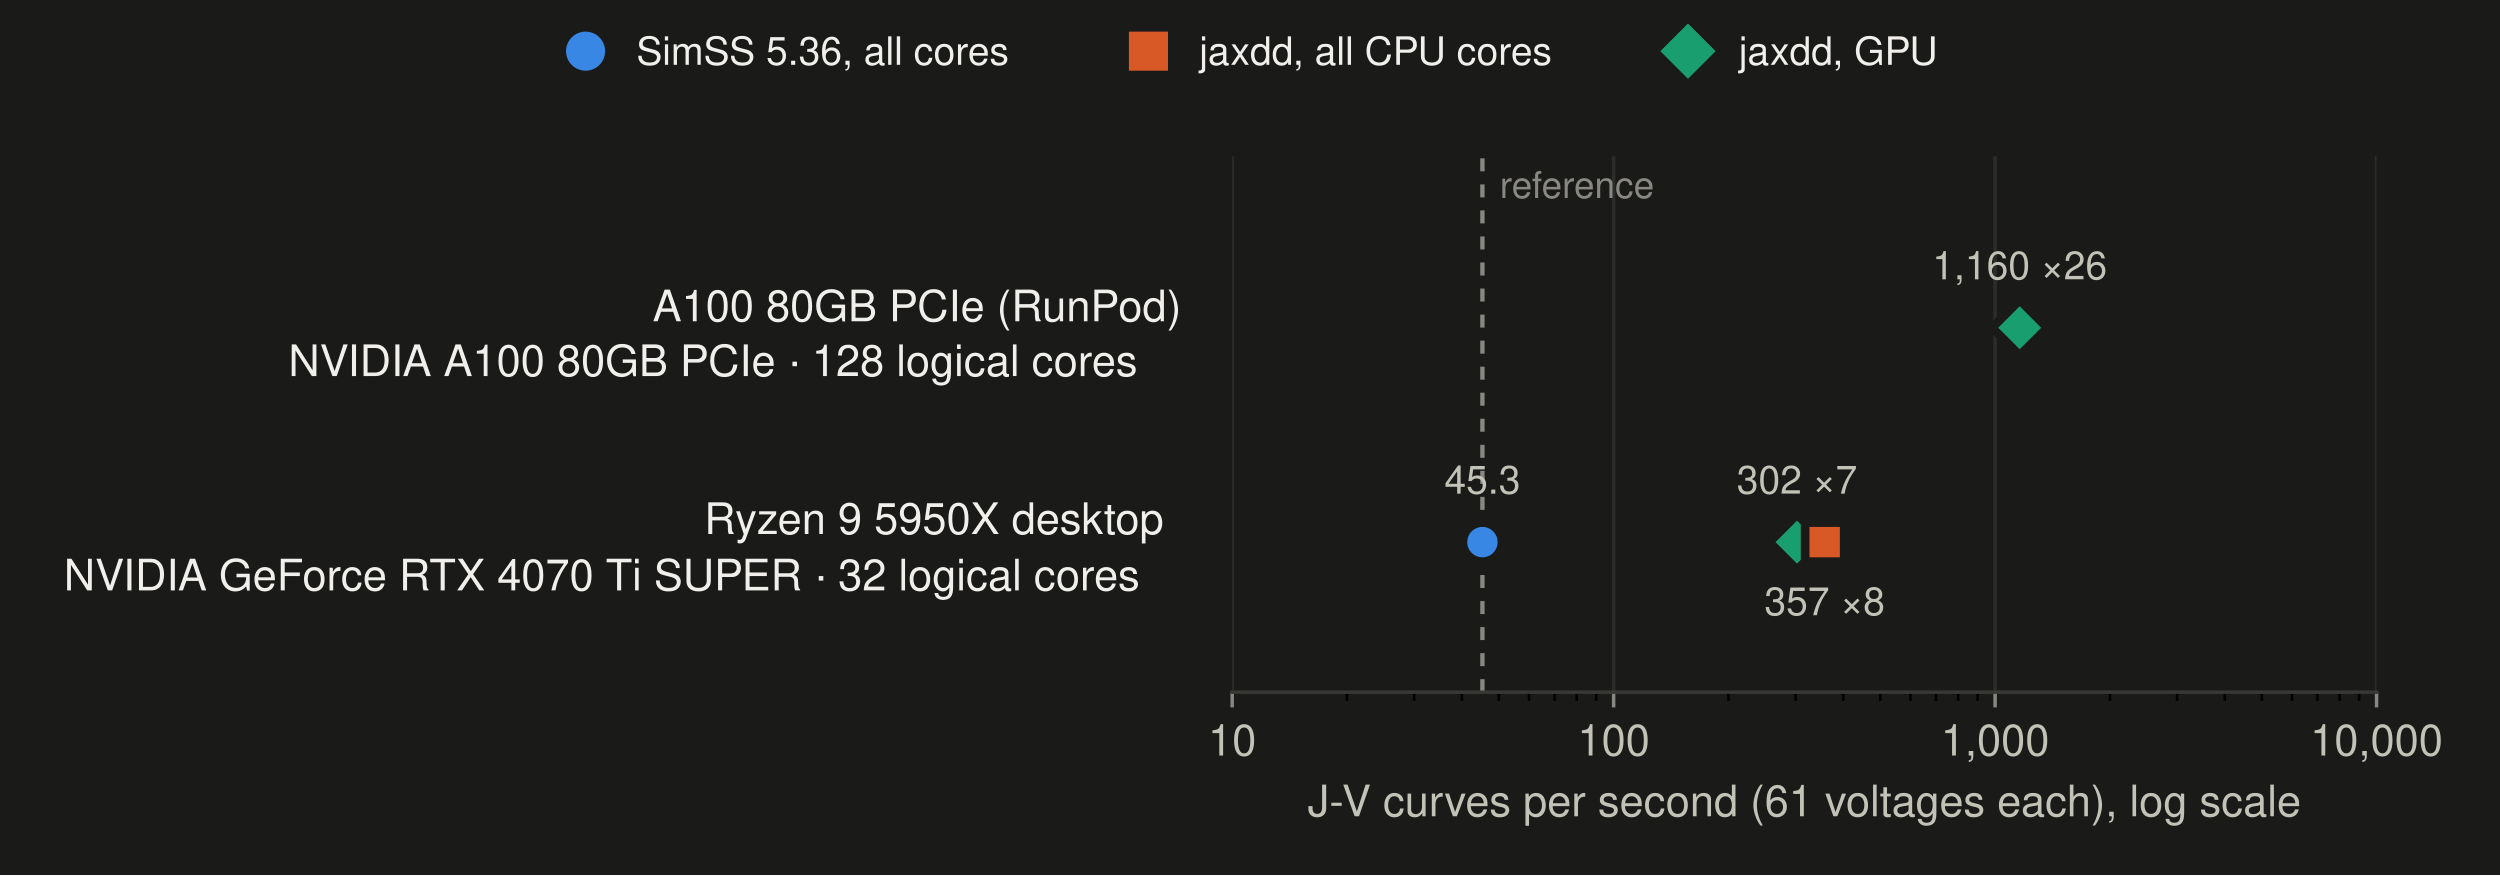
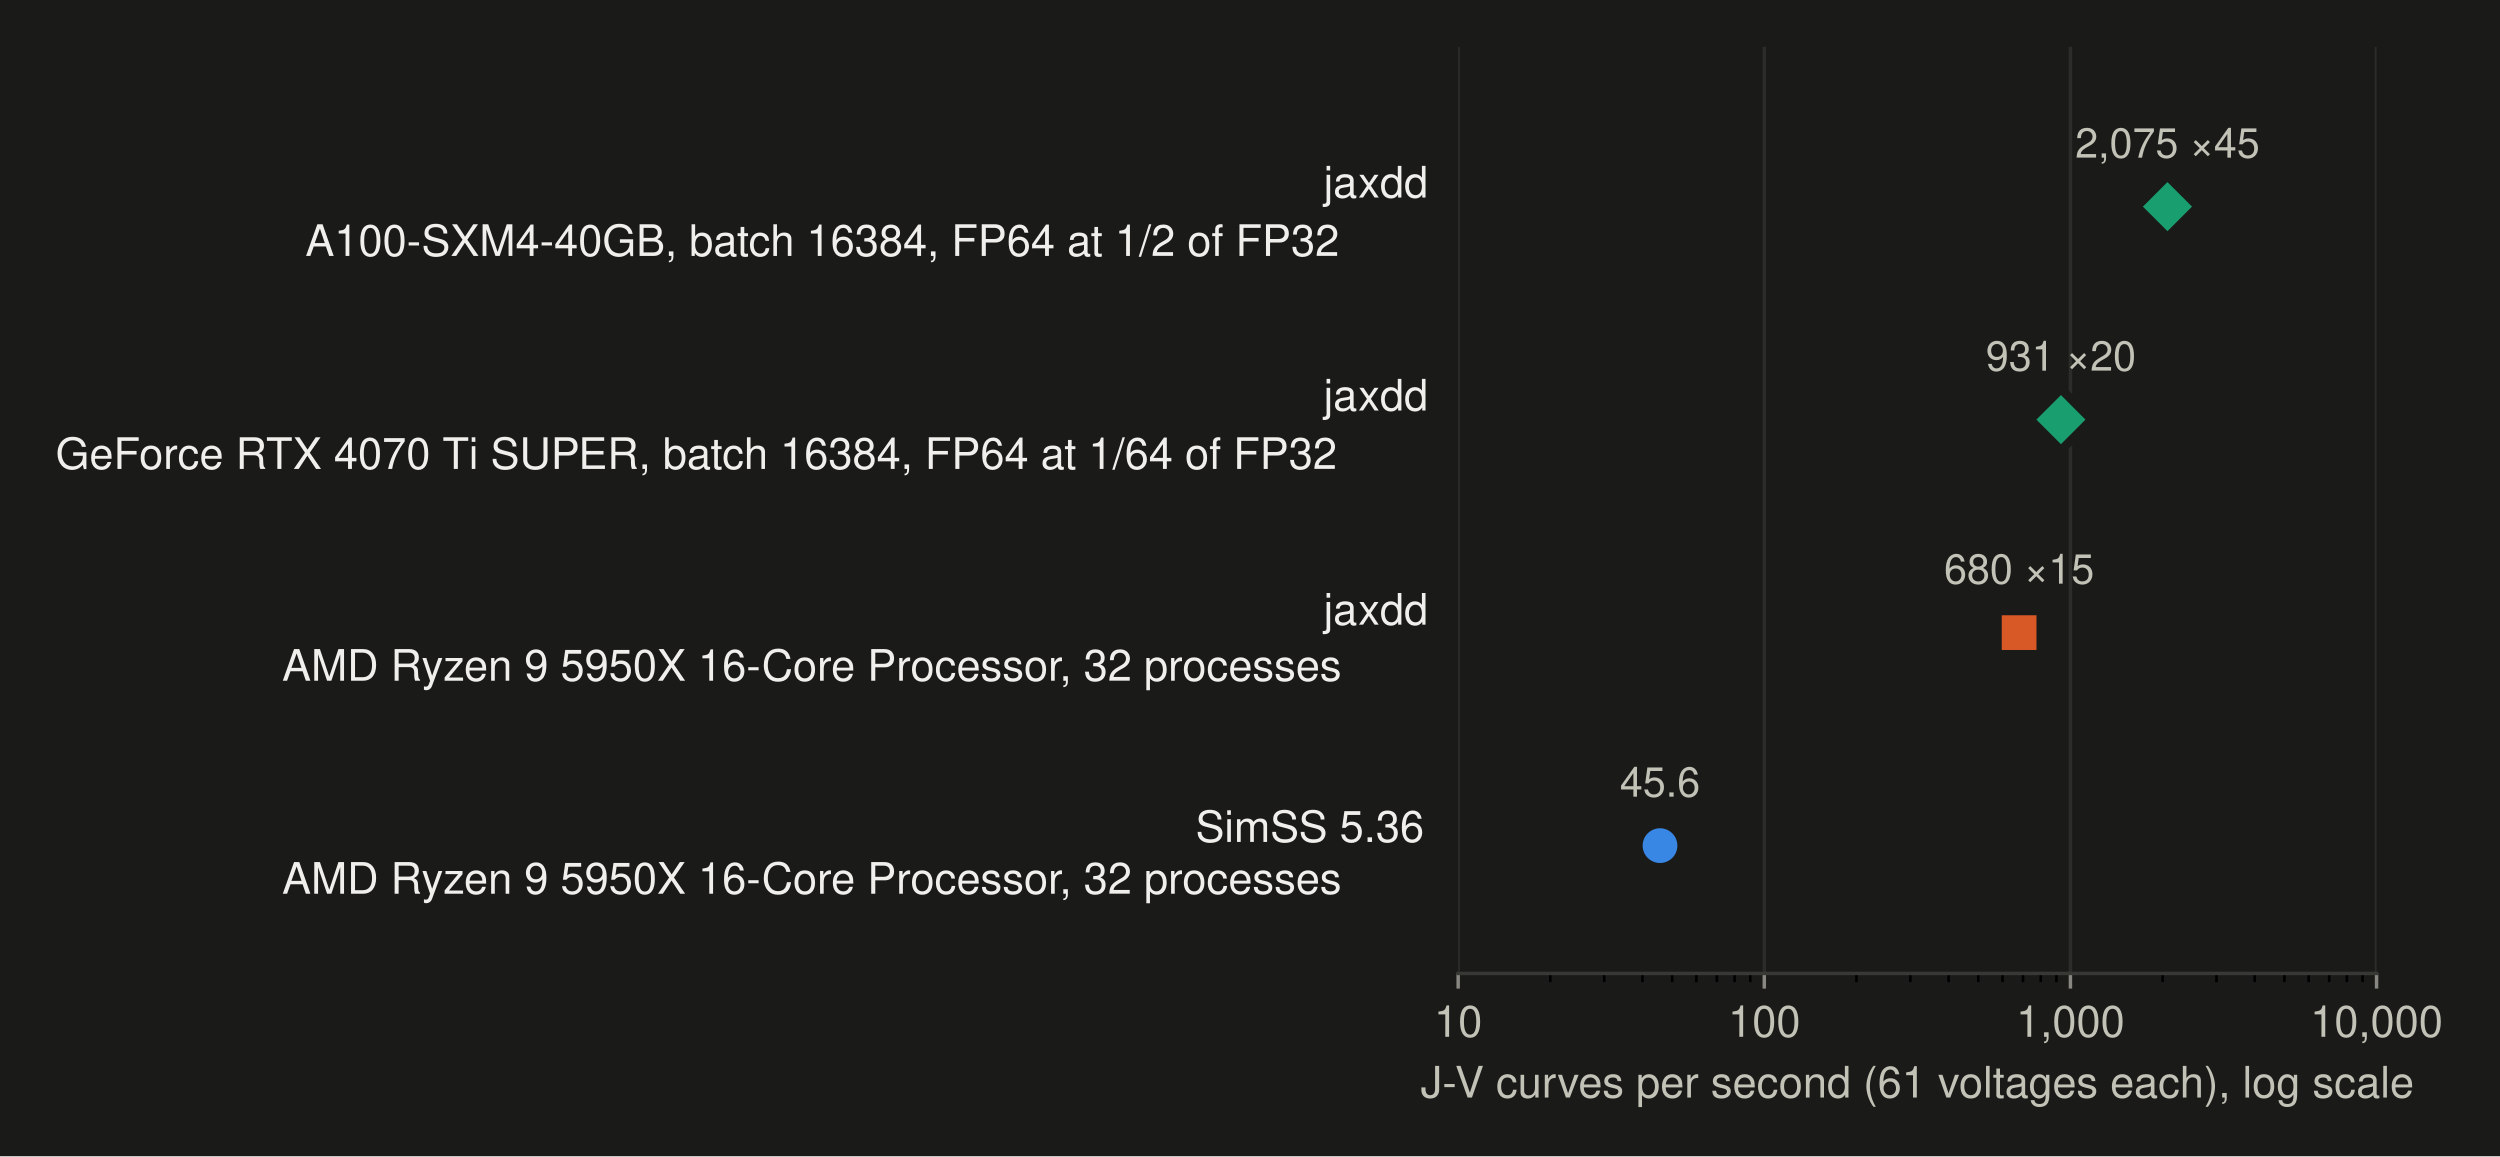
- <svg xmlns="http://www.w3.org/2000/svg" xmlns:xlink="http://www.w3.org/1999/xlink" width="576pt" height="201.6pt" viewBox="0 0 576 201.6" version="1.1">
+ <svg xmlns="http://www.w3.org/2000/svg" xmlns:xlink="http://www.w3.org/1999/xlink" width="576pt" height="266.4pt" viewBox="0 0 576 266.4" version="1.1">
  <defs>
    <style type="text/css">*{stroke-linejoin: round; stroke-linecap: butt}</style>
  </defs>
  <g id="figure_1">
    <g id="patch_1">
-       <path d="M 0 201.6  L 576 201.6  L 576 0  L 0 0  z " style="fill: #1a1a19" />
+       <path d="M 0 266.4  L 576 266.4  L 576 0  L 0 0  z " style="fill: #1a1a19" />
    </g>
    <g id="axes_1">
      <g id="patch_2">
-         <path d="M 283.895 159.478  L 547.56 159.478  L 547.56 36  L 283.895 36  z " style="fill: #1a1a19" />
+         <path d="M 335.96 224.278  L 547.56 224.278  L 547.56 10.8  L 335.96 10.8  z " style="fill: #1a1a19" />
      </g>
      <g id="matplotlib.axis_1">
        <g id="xtick_1">
          <g id="line2d_1">
-             <path d="M 283.895 159.478  L 283.895 36  " clip-path="url(#p96759f3a53)" style="fill: none; stroke: #2c2c2a; stroke-width: 0.8; stroke-linecap: square" />
+             <path d="M 335.96 224.278  L 335.96 10.8  " clip-path="url(#p6728671cbc)" style="fill: none; stroke: #2c2c2a; stroke-width: 0.8; stroke-linecap: square" />
          </g>
          <g id="line2d_2">
            <defs>
-               <path id="m032d11d12a" d="M 0 0  L 0 3.5  " style="stroke: #898781; stroke-width: 0.8" />
+               <path id="meb529c5300" d="M 0 0  L 0 3.5  " style="stroke: #898781; stroke-width: 0.8" />
            </defs>
            <g>
-               <use xlink:href="#m032d11d12a" x="283.895" y="159.478" style="fill: #898781; stroke: #898781; stroke-width: 0.8" />
+               <use xlink:href="#meb529c5300" x="335.96" y="224.278" style="fill: #898781; stroke: #898781; stroke-width: 0.8" />
            </g>
          </g>
          <g id="text_1">
-             <text style="font-size: 10px; font-family: 'Segoe UI', 'Helvetica', 'Arial', 'DejaVu Sans', sans-serif; text-anchor: middle; fill: #c3c2b7" x="283.895" y="174.075" transform="rotate(-0 283.895 174.0753)">10</text>
+             <text style="font-size: 10px; font-family: 'Segoe UI', 'Helvetica', 'Arial', 'DejaVu Sans', sans-serif; text-anchor: middle; fill: #c3c2b7" x="335.96" y="238.875" transform="rotate(-0 335.96 238.8753)">10</text>
          </g>
        </g>
        <g id="xtick_2">
          <g id="line2d_3">
-             <path d="M 371.783 159.478  L 371.783 36  " clip-path="url(#p96759f3a53)" style="fill: none; stroke: #2c2c2a; stroke-width: 0.8; stroke-linecap: square" />
+             <path d="M 406.493 224.278  L 406.493 10.8  " clip-path="url(#p6728671cbc)" style="fill: none; stroke: #2c2c2a; stroke-width: 0.8; stroke-linecap: square" />
          </g>
          <g id="line2d_4">
            <g>
-               <use xlink:href="#m032d11d12a" x="371.783" y="159.478" style="fill: #898781; stroke: #898781; stroke-width: 0.8" />
+               <use xlink:href="#meb529c5300" x="406.493" y="224.278" style="fill: #898781; stroke: #898781; stroke-width: 0.8" />
            </g>
          </g>
          <g id="text_2">
-             <text style="font-size: 10px; font-family: 'Segoe UI', 'Helvetica', 'Arial', 'DejaVu Sans', sans-serif; text-anchor: middle; fill: #c3c2b7" x="371.783" y="174.075" transform="rotate(-0 371.7833 174.0753)">100</text>
+             <text style="font-size: 10px; font-family: 'Segoe UI', 'Helvetica', 'Arial', 'DejaVu Sans', sans-serif; text-anchor: middle; fill: #c3c2b7" x="406.493" y="238.875" transform="rotate(-0 406.4933 238.8753)">100</text>
          </g>
        </g>
        <g id="xtick_3">
          <g id="line2d_5">
-             <path d="M 459.672 159.478  L 459.672 36  " clip-path="url(#p96759f3a53)" style="fill: none; stroke: #2c2c2a; stroke-width: 0.8; stroke-linecap: square" />
+             <path d="M 477.027 224.278  L 477.027 10.8  " clip-path="url(#p6728671cbc)" style="fill: none; stroke: #2c2c2a; stroke-width: 0.8; stroke-linecap: square" />
          </g>
          <g id="line2d_6">
            <g>
-               <use xlink:href="#m032d11d12a" x="459.672" y="159.478" style="fill: #898781; stroke: #898781; stroke-width: 0.8" />
+               <use xlink:href="#meb529c5300" x="477.027" y="224.278" style="fill: #898781; stroke: #898781; stroke-width: 0.8" />
            </g>
          </g>
          <g id="text_3">
-             <text style="font-size: 10px; font-family: 'Segoe UI', 'Helvetica', 'Arial', 'DejaVu Sans', sans-serif; text-anchor: middle; fill: #c3c2b7" x="459.672" y="174.075" transform="rotate(-0 459.6717 174.0753)">1,000</text>
+             <text style="font-size: 10px; font-family: 'Segoe UI', 'Helvetica', 'Arial', 'DejaVu Sans', sans-serif; text-anchor: middle; fill: #c3c2b7" x="477.027" y="238.875" transform="rotate(-0 477.0267 238.8753)">1,000</text>
          </g>
        </g>
        <g id="xtick_4">
          <g id="line2d_7">
-             <path d="M 547.56 159.478  L 547.56 36  " clip-path="url(#p96759f3a53)" style="fill: none; stroke: #2c2c2a; stroke-width: 0.8; stroke-linecap: square" />
+             <path d="M 547.56 224.278  L 547.56 10.8  " clip-path="url(#p6728671cbc)" style="fill: none; stroke: #2c2c2a; stroke-width: 0.8; stroke-linecap: square" />
          </g>
          <g id="line2d_8">
            <g>
-               <use xlink:href="#m032d11d12a" x="547.56" y="159.478" style="fill: #898781; stroke: #898781; stroke-width: 0.8" />
+               <use xlink:href="#meb529c5300" x="547.56" y="224.278" style="fill: #898781; stroke: #898781; stroke-width: 0.8" />
            </g>
          </g>
          <g id="text_4">
-             <text style="font-size: 10px; font-family: 'Segoe UI', 'Helvetica', 'Arial', 'DejaVu Sans', sans-serif; text-anchor: middle; fill: #c3c2b7" x="547.56" y="174.075" transform="rotate(-0 547.56 174.0753)">10,000</text>
+             <text style="font-size: 10px; font-family: 'Segoe UI', 'Helvetica', 'Arial', 'DejaVu Sans', sans-serif; text-anchor: middle; fill: #c3c2b7" x="547.56" y="238.875" transform="rotate(-0 547.56 238.8753)">10,000</text>
          </g>
        </g>
        <g id="xtick_5">
          <g id="line2d_9">
            <defs>
-               <path id="me6612e16ad" d="M 0 0  L 0 2  " style="stroke: #000000; stroke-width: 0.6" />
+               <path id="maa4a057eea" d="M 0 0  L 0 2  " style="stroke: #000000; stroke-width: 0.6" />
            </defs>
            <g>
-               <use xlink:href="#me6612e16ad" x="310.352" y="159.478" style="stroke: #000000; stroke-width: 0.6" />
+               <use xlink:href="#maa4a057eea" x="357.193" y="224.278" style="stroke: #000000; stroke-width: 0.6" />
            </g>
          </g>
        </g>
        <g id="xtick_6">
          <g id="line2d_10">
            <g>
-               <use xlink:href="#me6612e16ad" x="325.828" y="159.478" style="stroke: #000000; stroke-width: 0.6" />
+               <use xlink:href="#maa4a057eea" x="369.613" y="224.278" style="stroke: #000000; stroke-width: 0.6" />
            </g>
          </g>
        </g>
        <g id="xtick_7">
          <g id="line2d_11">
            <g>
-               <use xlink:href="#me6612e16ad" x="336.809" y="159.478" style="stroke: #000000; stroke-width: 0.6" />
+               <use xlink:href="#maa4a057eea" x="378.425" y="224.278" style="stroke: #000000; stroke-width: 0.6" />
            </g>
          </g>
        </g>
        <g id="xtick_8">
          <g id="line2d_12">
            <g>
-               <use xlink:href="#me6612e16ad" x="345.326" y="159.478" style="stroke: #000000; stroke-width: 0.6" />
+               <use xlink:href="#maa4a057eea" x="385.261" y="224.278" style="stroke: #000000; stroke-width: 0.6" />
            </g>
          </g>
        </g>
        <g id="xtick_9">
          <g id="line2d_13">
            <g>
-               <use xlink:href="#me6612e16ad" x="352.285" y="159.478" style="stroke: #000000; stroke-width: 0.6" />
+               <use xlink:href="#maa4a057eea" x="390.846" y="224.278" style="stroke: #000000; stroke-width: 0.6" />
            </g>
          </g>
        </g>
        <g id="xtick_10">
          <g id="line2d_14">
            <g>
-               <use xlink:href="#me6612e16ad" x="358.169" y="159.478" style="stroke: #000000; stroke-width: 0.6" />
+               <use xlink:href="#maa4a057eea" x="395.568" y="224.278" style="stroke: #000000; stroke-width: 0.6" />
            </g>
          </g>
        </g>
        <g id="xtick_11">
          <g id="line2d_15">
            <g>
-               <use xlink:href="#me6612e16ad" x="363.266" y="159.478" style="stroke: #000000; stroke-width: 0.6" />
+               <use xlink:href="#maa4a057eea" x="399.658" y="224.278" style="stroke: #000000; stroke-width: 0.6" />
            </g>
          </g>
        </g>
        <g id="xtick_12">
          <g id="line2d_16">
            <g>
-               <use xlink:href="#me6612e16ad" x="367.762" y="159.478" style="stroke: #000000; stroke-width: 0.6" />
+               <use xlink:href="#maa4a057eea" x="403.266" y="224.278" style="stroke: #000000; stroke-width: 0.6" />
            </g>
          </g>
        </g>
        <g id="xtick_13">
          <g id="line2d_17">
            <g>
-               <use xlink:href="#me6612e16ad" x="398.24" y="159.478" style="stroke: #000000; stroke-width: 0.6" />
+               <use xlink:href="#maa4a057eea" x="427.726" y="224.278" style="stroke: #000000; stroke-width: 0.6" />
            </g>
          </g>
        </g>
        <g id="xtick_14">
          <g id="line2d_18">
            <g>
-               <use xlink:href="#me6612e16ad" x="413.717" y="159.478" style="stroke: #000000; stroke-width: 0.6" />
+               <use xlink:href="#maa4a057eea" x="440.146" y="224.278" style="stroke: #000000; stroke-width: 0.6" />
            </g>
          </g>
        </g>
        <g id="xtick_15">
          <g id="line2d_19">
            <g>
-               <use xlink:href="#me6612e16ad" x="424.697" y="159.478" style="stroke: #000000; stroke-width: 0.6" />
+               <use xlink:href="#maa4a057eea" x="448.959" y="224.278" style="stroke: #000000; stroke-width: 0.6" />
            </g>
          </g>
        </g>
        <g id="xtick_16">
          <g id="line2d_20">
            <g>
-               <use xlink:href="#me6612e16ad" x="433.215" y="159.478" style="stroke: #000000; stroke-width: 0.6" />
+               <use xlink:href="#maa4a057eea" x="455.794" y="224.278" style="stroke: #000000; stroke-width: 0.6" />
            </g>
          </g>
        </g>
        <g id="xtick_17">
          <g id="line2d_21">
            <g>
-               <use xlink:href="#me6612e16ad" x="440.174" y="159.478" style="stroke: #000000; stroke-width: 0.6" />
+               <use xlink:href="#maa4a057eea" x="461.379" y="224.278" style="stroke: #000000; stroke-width: 0.6" />
            </g>
          </g>
        </g>
        <g id="xtick_18">
          <g id="line2d_22">
            <g>
-               <use xlink:href="#me6612e16ad" x="446.058" y="159.478" style="stroke: #000000; stroke-width: 0.6" />
+               <use xlink:href="#maa4a057eea" x="466.101" y="224.278" style="stroke: #000000; stroke-width: 0.6" />
            </g>
          </g>
        </g>
        <g id="xtick_19">
          <g id="line2d_23">
            <g>
-               <use xlink:href="#me6612e16ad" x="451.154" y="159.478" style="stroke: #000000; stroke-width: 0.6" />
+               <use xlink:href="#maa4a057eea" x="470.191" y="224.278" style="stroke: #000000; stroke-width: 0.6" />
            </g>
          </g>
        </g>
        <g id="xtick_20">
          <g id="line2d_24">
            <g>
-               <use xlink:href="#me6612e16ad" x="455.65" y="159.478" style="stroke: #000000; stroke-width: 0.6" />
+               <use xlink:href="#maa4a057eea" x="473.799" y="224.278" style="stroke: #000000; stroke-width: 0.6" />
            </g>
          </g>
        </g>
        <g id="xtick_21">
          <g id="line2d_25">
            <g>
-               <use xlink:href="#me6612e16ad" x="486.129" y="159.478" style="stroke: #000000; stroke-width: 0.6" />
+               <use xlink:href="#maa4a057eea" x="498.259" y="224.278" style="stroke: #000000; stroke-width: 0.6" />
            </g>
          </g>
        </g>
        <g id="xtick_22">
          <g id="line2d_26">
            <g>
-               <use xlink:href="#me6612e16ad" x="501.605" y="159.478" style="stroke: #000000; stroke-width: 0.6" />
+               <use xlink:href="#maa4a057eea" x="510.68" y="224.278" style="stroke: #000000; stroke-width: 0.6" />
            </g>
          </g>
        </g>
        <g id="xtick_23">
          <g id="line2d_27">
            <g>
-               <use xlink:href="#me6612e16ad" x="512.586" y="159.478" style="stroke: #000000; stroke-width: 0.6" />
+               <use xlink:href="#maa4a057eea" x="519.492" y="224.278" style="stroke: #000000; stroke-width: 0.6" />
            </g>
          </g>
        </g>
        <g id="xtick_24">
          <g id="line2d_28">
            <g>
-               <use xlink:href="#me6612e16ad" x="521.103" y="159.478" style="stroke: #000000; stroke-width: 0.6" />
+               <use xlink:href="#maa4a057eea" x="526.327" y="224.278" style="stroke: #000000; stroke-width: 0.6" />
            </g>
          </g>
        </g>
        <g id="xtick_25">
          <g id="line2d_29">
            <g>
-               <use xlink:href="#me6612e16ad" x="528.062" y="159.478" style="stroke: #000000; stroke-width: 0.6" />
+               <use xlink:href="#maa4a057eea" x="531.912" y="224.278" style="stroke: #000000; stroke-width: 0.6" />
            </g>
          </g>
        </g>
        <g id="xtick_26">
          <g id="line2d_30">
            <g>
-               <use xlink:href="#me6612e16ad" x="533.946" y="159.478" style="stroke: #000000; stroke-width: 0.6" />
+               <use xlink:href="#maa4a057eea" x="536.634" y="224.278" style="stroke: #000000; stroke-width: 0.6" />
            </g>
          </g>
        </g>
        <g id="xtick_27">
          <g id="line2d_31">
            <g>
-               <use xlink:href="#me6612e16ad" x="539.043" y="159.478" style="stroke: #000000; stroke-width: 0.6" />
+               <use xlink:href="#maa4a057eea" x="540.725" y="224.278" style="stroke: #000000; stroke-width: 0.6" />
            </g>
          </g>
        </g>
        <g id="xtick_28">
          <g id="line2d_32">
            <g>
-               <use xlink:href="#me6612e16ad" x="543.538" y="159.478" style="stroke: #000000; stroke-width: 0.6" />
+               <use xlink:href="#maa4a057eea" x="544.333" y="224.278" style="stroke: #000000; stroke-width: 0.6" />
            </g>
          </g>
        </g>
        <g id="text_5">
-           <text style="font-size: 10px; font-family: 'Segoe UI', 'Helvetica', 'Arial', 'DejaVu Sans', sans-serif; text-anchor: middle; fill: #c3c2b7" x="415.728" y="188.076" transform="rotate(-0 415.7275 188.0761)">J-V curves per second (61 voltages each), log scale</text>
+           <text style="font-size: 10px; font-family: 'Segoe UI', 'Helvetica', 'Arial', 'DejaVu Sans', sans-serif; text-anchor: middle; fill: #c3c2b7" x="441.76" y="252.876" transform="rotate(-0 441.76 252.8761)">J-V curves per second (61 voltages each), log scale</text>
        </g>
      </g>
      <g id="matplotlib.axis_2">
        <g id="ytick_1">
          <g id="line2d_33" />
          <g id="text_6">
-             <text style="font-size: 10px; font-family: 'Segoe UI', 'Helvetica', 'Arial', 'DejaVu Sans', sans-serif; fill: #f0efec" transform="translate(162.2497 123.0336)">Ryzen 9 5950X desktop</text>
-             <text style="font-size: 10px; font-family: 'Segoe UI', 'Helvetica', 'Arial', 'DejaVu Sans', sans-serif; fill: #f0efec" transform="translate(14.69969 136.0336)">NVIDIA GeForce RTX 4070 Ti SUPER · 32 logical cores</text>
+             <text style="font-size: 10px; font-family: 'Segoe UI', 'Helvetica', 'Arial', 'DejaVu Sans', sans-serif; fill: #f0efec" transform="translate(275.4522 193.975)">SimSS 5.36</text>
+             <text style="font-size: 10px; font-family: 'Segoe UI', 'Helvetica', 'Arial', 'DejaVu Sans', sans-serif; fill: #f0efec" transform="translate(64.98656 205.918)">AMD Ryzen 9 5950X 16-Core Processor, 32 processes</text>
          </g>
        </g>
        <g id="ytick_2">
          <g id="line2d_34" />
          <g id="text_7">
-             <text style="font-size: 10px; font-family: 'Segoe UI', 'Helvetica', 'Arial', 'DejaVu Sans', sans-serif; fill: #f0efec" transform="translate(150.3638 74.02301)">A100 80GB PCIe (RunPod)</text>
-             <text style="font-size: 10px; font-family: 'Segoe UI', 'Helvetica', 'Arial', 'DejaVu Sans', sans-serif; fill: #f0efec" transform="translate(66.44344 86.64254)">NVIDIA A100 80GB PCIe · 128 logical cores</text>
-           </g>
-         </g>
-       </g>
-       <g id="line2d_35">
-         <path d="M 341.551 159.478  L 341.551 36  " clip-path="url(#p96759f3a53)" style="fill: none; stroke-dasharray: 3,3; stroke-dashoffset: 0; stroke: #898781" />
+             <text style="font-size: 10px; font-family: 'Segoe UI', 'Helvetica', 'Arial', 'DejaVu Sans', sans-serif; fill: #f0efec" transform="translate(304.9381 143.931)">jaxdd</text>
+             <text style="font-size: 10px; font-family: 'Segoe UI', 'Helvetica', 'Arial', 'DejaVu Sans', sans-serif; fill: #f0efec" transform="translate(64.98656 156.8427)">AMD Ryzen 9 5950X 16-Core Processor, 32 processes</text>
+           </g>
+         </g>
+         <g id="ytick_3">
+           <g id="line2d_35" />
+           <g id="text_8">
+             <text style="font-size: 10px; font-family: 'Segoe UI', 'Helvetica', 'Arial', 'DejaVu Sans', sans-serif; fill: #f0efec" transform="translate(304.9381 94.58221)">jaxdd</text>
+             <text style="font-size: 10px; font-family: 'Segoe UI', 'Helvetica', 'Arial', 'DejaVu Sans', sans-serif; fill: #f0efec" transform="translate(12.81469 108.0408)">GeForce RTX 4070 Ti SUPER, batch 16384, FP64 at 1/64 of FP32</text>
+           </g>
+         </g>
+         <g id="ytick_4">
+           <g id="line2d_36" />
+           <g id="text_9">
+             <text style="font-size: 10px; font-family: 'Segoe UI', 'Helvetica', 'Arial', 'DejaVu Sans', sans-serif; fill: #f0efec" transform="translate(304.9381 45.50688)">jaxdd</text>
+             <text style="font-size: 10px; font-family: 'Segoe UI', 'Helvetica', 'Arial', 'DejaVu Sans', sans-serif; fill: #f0efec" transform="translate(70.35062 58.96548)">A100-SXM4-40GB, batch 16384, FP64 at 1/2 of FP32</text>
+           </g>
+         </g>
      </g>
      <g id="patch_3">
-         <path d="M 283.895 159.478  L 547.56 159.478  " style="fill: none; stroke: #383835; stroke-width: 0.8; stroke-linejoin: miter; stroke-linecap: square" />
-       </g>
-       <g id="line2d_36">
-         <defs>
-           <path id="md9291f09ae" d="M -0 6.364  L 6.364 0  L 0 -6.364  L -6.364 -0  z " style="stroke: #1a1a19; stroke-width: 2; stroke-linejoin: miter" />
-         </defs>
-         <g clip-path="url(#p96759f3a53)">
-           <use xlink:href="#md9291f09ae" x="414.027" y="124.904" style="fill: #199e70; stroke: #1a1a19; stroke-width: 2; stroke-linejoin: miter" />
-         </g>
-       </g>
-       <g id="text_8">
-         <text style="font-size: 9px; font-family: 'Segoe UI', 'Helvetica', 'Arial', 'DejaVu Sans', sans-serif; text-anchor: middle; fill: #c3c2b7" x="414.027" y="113.742" transform="rotate(-0 414.0272 113.7418)">302  ×7</text>
+         <path d="M 335.96 224.278  L 547.56 224.278  " style="fill: none; stroke: #383835; stroke-width: 0.8; stroke-linejoin: miter; stroke-linecap: square" />
      </g>
      <g id="line2d_37">
        <defs>
-           <path id="m974a8d51cb" d="M -4.5 4.5  L 4.5 4.5  L 4.5 -4.5  L -4.5 -4.5  z " style="stroke: #1a1a19; stroke-width: 2; stroke-linejoin: miter" />
+           <path id="me842106f4d" d="M 0 5  C 1.326 5 2.598 4.473 3.536 3.536  C 4.473 2.598 5 1.326 5 0  C 5 -1.326 4.473 -2.598 3.536 -3.536  C 2.598 -4.473 1.326 -5 0 -5  C -1.326 -5 -2.598 -4.473 -3.536 -3.536  C -4.473 -2.598 -5 -1.326 -5 0  C -5 1.326 -4.473 2.598 -3.536 3.536  C -2.598 4.473 -1.326 5 0 5  z " style="stroke: #1a1a19; stroke-width: 2" />
        </defs>
-         <g clip-path="url(#p96759f3a53)">
-           <use xlink:href="#m974a8d51cb" x="420.402" y="124.904" style="fill: #d95926; stroke: #1a1a19; stroke-width: 2; stroke-linejoin: miter" />
-         </g>
-       </g>
-       <g id="text_9">
-         <text style="font-size: 9px; font-family: 'Segoe UI', 'Helvetica', 'Arial', 'DejaVu Sans', sans-serif; text-anchor: middle; fill: #c3c2b7" x="420.402" y="141.742" transform="rotate(-0 420.4015 141.7418)">357  ×8</text>
+         <g clip-path="url(#p6728671cbc)">
+           <use xlink:href="#me842106f4d" x="382.467" y="194.832" style="fill: #3987e5; stroke: #1a1a19; stroke-width: 2" />
+         </g>
+       </g>
+       <g id="text_10">
+         <text style="font-size: 9.5px; font-family: 'Segoe UI', 'Helvetica', 'Arial', 'DejaVu Sans', sans-serif; text-anchor: middle; fill: #c3c2b7" x="382.467" y="183.55" transform="rotate(-0 382.4671 183.5502)">45.6</text>
      </g>
      <g id="line2d_38">
        <defs>
-           <path id="m8c690ec6bb" d="M 0 4.5  C 1.193 4.5 2.338 4.026 3.182 3.182  C 4.026 2.338 4.5 1.193 4.5 0  C 4.5 -1.193 4.026 -2.338 3.182 -3.182  C 2.338 -4.026 1.193 -4.5 0 -4.5  C -1.193 -4.5 -2.338 -4.026 -3.182 -3.182  C -4.026 -2.338 -4.5 -1.193 -4.5 0  C -4.5 1.193 -4.026 2.338 -3.182 3.182  C -2.338 4.026 -1.193 4.5 0 4.5  z " style="stroke: #1a1a19; stroke-width: 2" />
+           <path id="m236d6bd5ed" d="M -5 5  L 5 5  L 5 -5  L -5 -5  z " style="stroke: #1a1a19; stroke-width: 2; stroke-linejoin: miter" />
        </defs>
-         <g clip-path="url(#p96759f3a53)">
-           <use xlink:href="#m8c690ec6bb" x="341.551" y="124.904" style="fill: #3987e5; stroke: #1a1a19; stroke-width: 2" />
-         </g>
-       </g>
-       <g id="text_10">
-         <text style="font-size: 9px; font-family: 'Segoe UI', 'Helvetica', 'Arial', 'DejaVu Sans', sans-serif; text-anchor: middle; fill: #c3c2b7" x="341.551" y="113.742" transform="rotate(-0 341.5513 113.7418)">45.3</text>
+         <g clip-path="url(#p6728671cbc)">
+           <use xlink:href="#m236d6bd5ed" x="465.202" y="145.757" style="fill: #d95926; stroke: #1a1a19; stroke-width: 2; stroke-linejoin: miter" />
+         </g>
+       </g>
+       <g id="text_11">
+         <text style="font-size: 9.5px; font-family: 'Segoe UI', 'Helvetica', 'Arial', 'DejaVu Sans', sans-serif; text-anchor: middle; fill: #c3c2b7" x="465.202" y="134.475" transform="rotate(-0 465.2024 134.4749)">680  ×15</text>
      </g>
      <g id="line2d_39">
-         <g clip-path="url(#p96759f3a53)">
-           <use xlink:href="#md9291f09ae" x="465.342" y="75.513" style="fill: #199e70; stroke: #1a1a19; stroke-width: 2; stroke-linejoin: miter" />
-         </g>
-       </g>
-       <g id="text_11">
-         <text style="font-size: 9px; font-family: 'Segoe UI', 'Helvetica', 'Arial', 'DejaVu Sans', sans-serif; text-anchor: middle; fill: #c3c2b7" x="465.342" y="64.351" transform="rotate(-0 465.3424 64.35074)">1,160  ×26</text>
+         <defs>
+           <path id="m97c36e3272" d="M -0 7.071  L 7.071 0  L 0 -7.071  L -7.071 -0  z " style="stroke: #1a1a19; stroke-width: 2; stroke-linejoin: miter" />
+         </defs>
+         <g clip-path="url(#p6728671cbc)">
+           <use xlink:href="#m97c36e3272" x="474.837" y="96.682" style="fill: #199e70; stroke: #1a1a19; stroke-width: 2; stroke-linejoin: miter" />
+         </g>
      </g>
      <g id="text_12">
-         <text style="font-size: 8.5px; font-family: 'Segoe UI', 'Helvetica', 'Arial', 'DejaVu Sans', sans-serif; text-anchor: start; fill: #898781" x="345.551" y="45.617" transform="rotate(-0 345.5513 45.617)">reference</text>
-       </g>
-     </g>
-     <g id="legend_1">
+         <text style="font-size: 9.5px; font-family: 'Segoe UI', 'Helvetica', 'Arial', 'DejaVu Sans', sans-serif; text-anchor: middle; fill: #c3c2b7" x="474.837" y="85.4" transform="rotate(-0 474.8371 85.39959)">931  ×20</text>
+       </g>
      <g id="line2d_40">
-         <defs>
-           <path id="m6c34967946" d="M 0 4  C 1.061 4 2.078 3.579 2.828 2.828  C 3.579 2.078 4 1.061 4 0  C 4 -1.061 3.579 -2.078 2.828 -2.828  C 2.078 -3.579 1.061 -4 0 -4  C -1.061 -4 -2.078 -3.579 -2.828 -2.828  C -3.579 -2.078 -4 -1.061 -4 0  C -4 1.061 -3.579 2.078 -2.828 2.828  C -2.078 3.579 -1.061 4 0 4  z " style="stroke: #3987e5" />
-         </defs>
-         <g>
-           <use xlink:href="#m6c34967946" x="134.914" y="11.789" style="fill: #3987e5; stroke: #3987e5" />
+         <g clip-path="url(#p6728671cbc)">
+           <use xlink:href="#m97c36e3272" x="499.383" y="47.606" style="fill: #199e70; stroke: #1a1a19; stroke-width: 2; stroke-linejoin: miter" />
        </g>
      </g>
      <g id="text_13">
-         <text style="font-size: 9px; font-family: 'Segoe UI', 'Helvetica', 'Arial', 'DejaVu Sans', sans-serif; text-anchor: start; fill: #f0efec" x="146.614" y="14.939" transform="rotate(-0 146.6135 14.93859)">SimSS 5.36, all cores</text>
-       </g>
-       <g id="line2d_41">
-         <defs>
-           <path id="m4ec5434280" d="M -4 4  L 4 4  L 4 -4  L -4 -4  z " style="stroke: #d95926; stroke-linejoin: miter" />
-         </defs>
-         <g>
-           <use xlink:href="#m4ec5434280" x="264.601" y="11.789" style="fill: #d95926; stroke: #d95926; stroke-linejoin: miter" />
-         </g>
-       </g>
-       <g id="text_14">
-         <text style="font-size: 9px; font-family: 'Segoe UI', 'Helvetica', 'Arial', 'DejaVu Sans', sans-serif; text-anchor: start; fill: #f0efec" x="276.301" y="14.939" transform="rotate(-0 276.3007 14.93859)">jaxdd, all CPU cores</text>
-       </g>
-       <g id="line2d_42">
-         <defs>
-           <path id="md7413e7395" d="M -0 5.657  L 5.657 0  L 0 -5.657  L -5.657 -0  z " style="stroke: #199e70; stroke-linejoin: miter" />
-         </defs>
-         <g>
-           <use xlink:href="#md7413e7395" x="388.909" y="11.789" style="fill: #199e70; stroke: #199e70; stroke-linejoin: miter" />
-         </g>
-       </g>
-       <g id="text_15">
-         <text style="font-size: 9px; font-family: 'Segoe UI', 'Helvetica', 'Arial', 'DejaVu Sans', sans-serif; text-anchor: start; fill: #f0efec" x="400.609" y="14.939" transform="rotate(-0 400.609 14.93859)">jaxdd, GPU</text>
+         <text style="font-size: 9.5px; font-family: 'Segoe UI', 'Helvetica', 'Arial', 'DejaVu Sans', sans-serif; text-anchor: middle; fill: #c3c2b7" x="499.383" y="36.324" transform="rotate(-0 499.3832 36.32427)">2,075  ×45</text>
      </g>
    </g>
  </g>
  <defs>
-     <clipPath id="p96759f3a53">
-       <rect x="283.895" y="36" width="263.665" height="123.478" />
+     <clipPath id="p6728671cbc">
+       <rect x="335.96" y="10.8" width="211.6" height="213.478" />
    </clipPath>
  </defs>
</svg>
